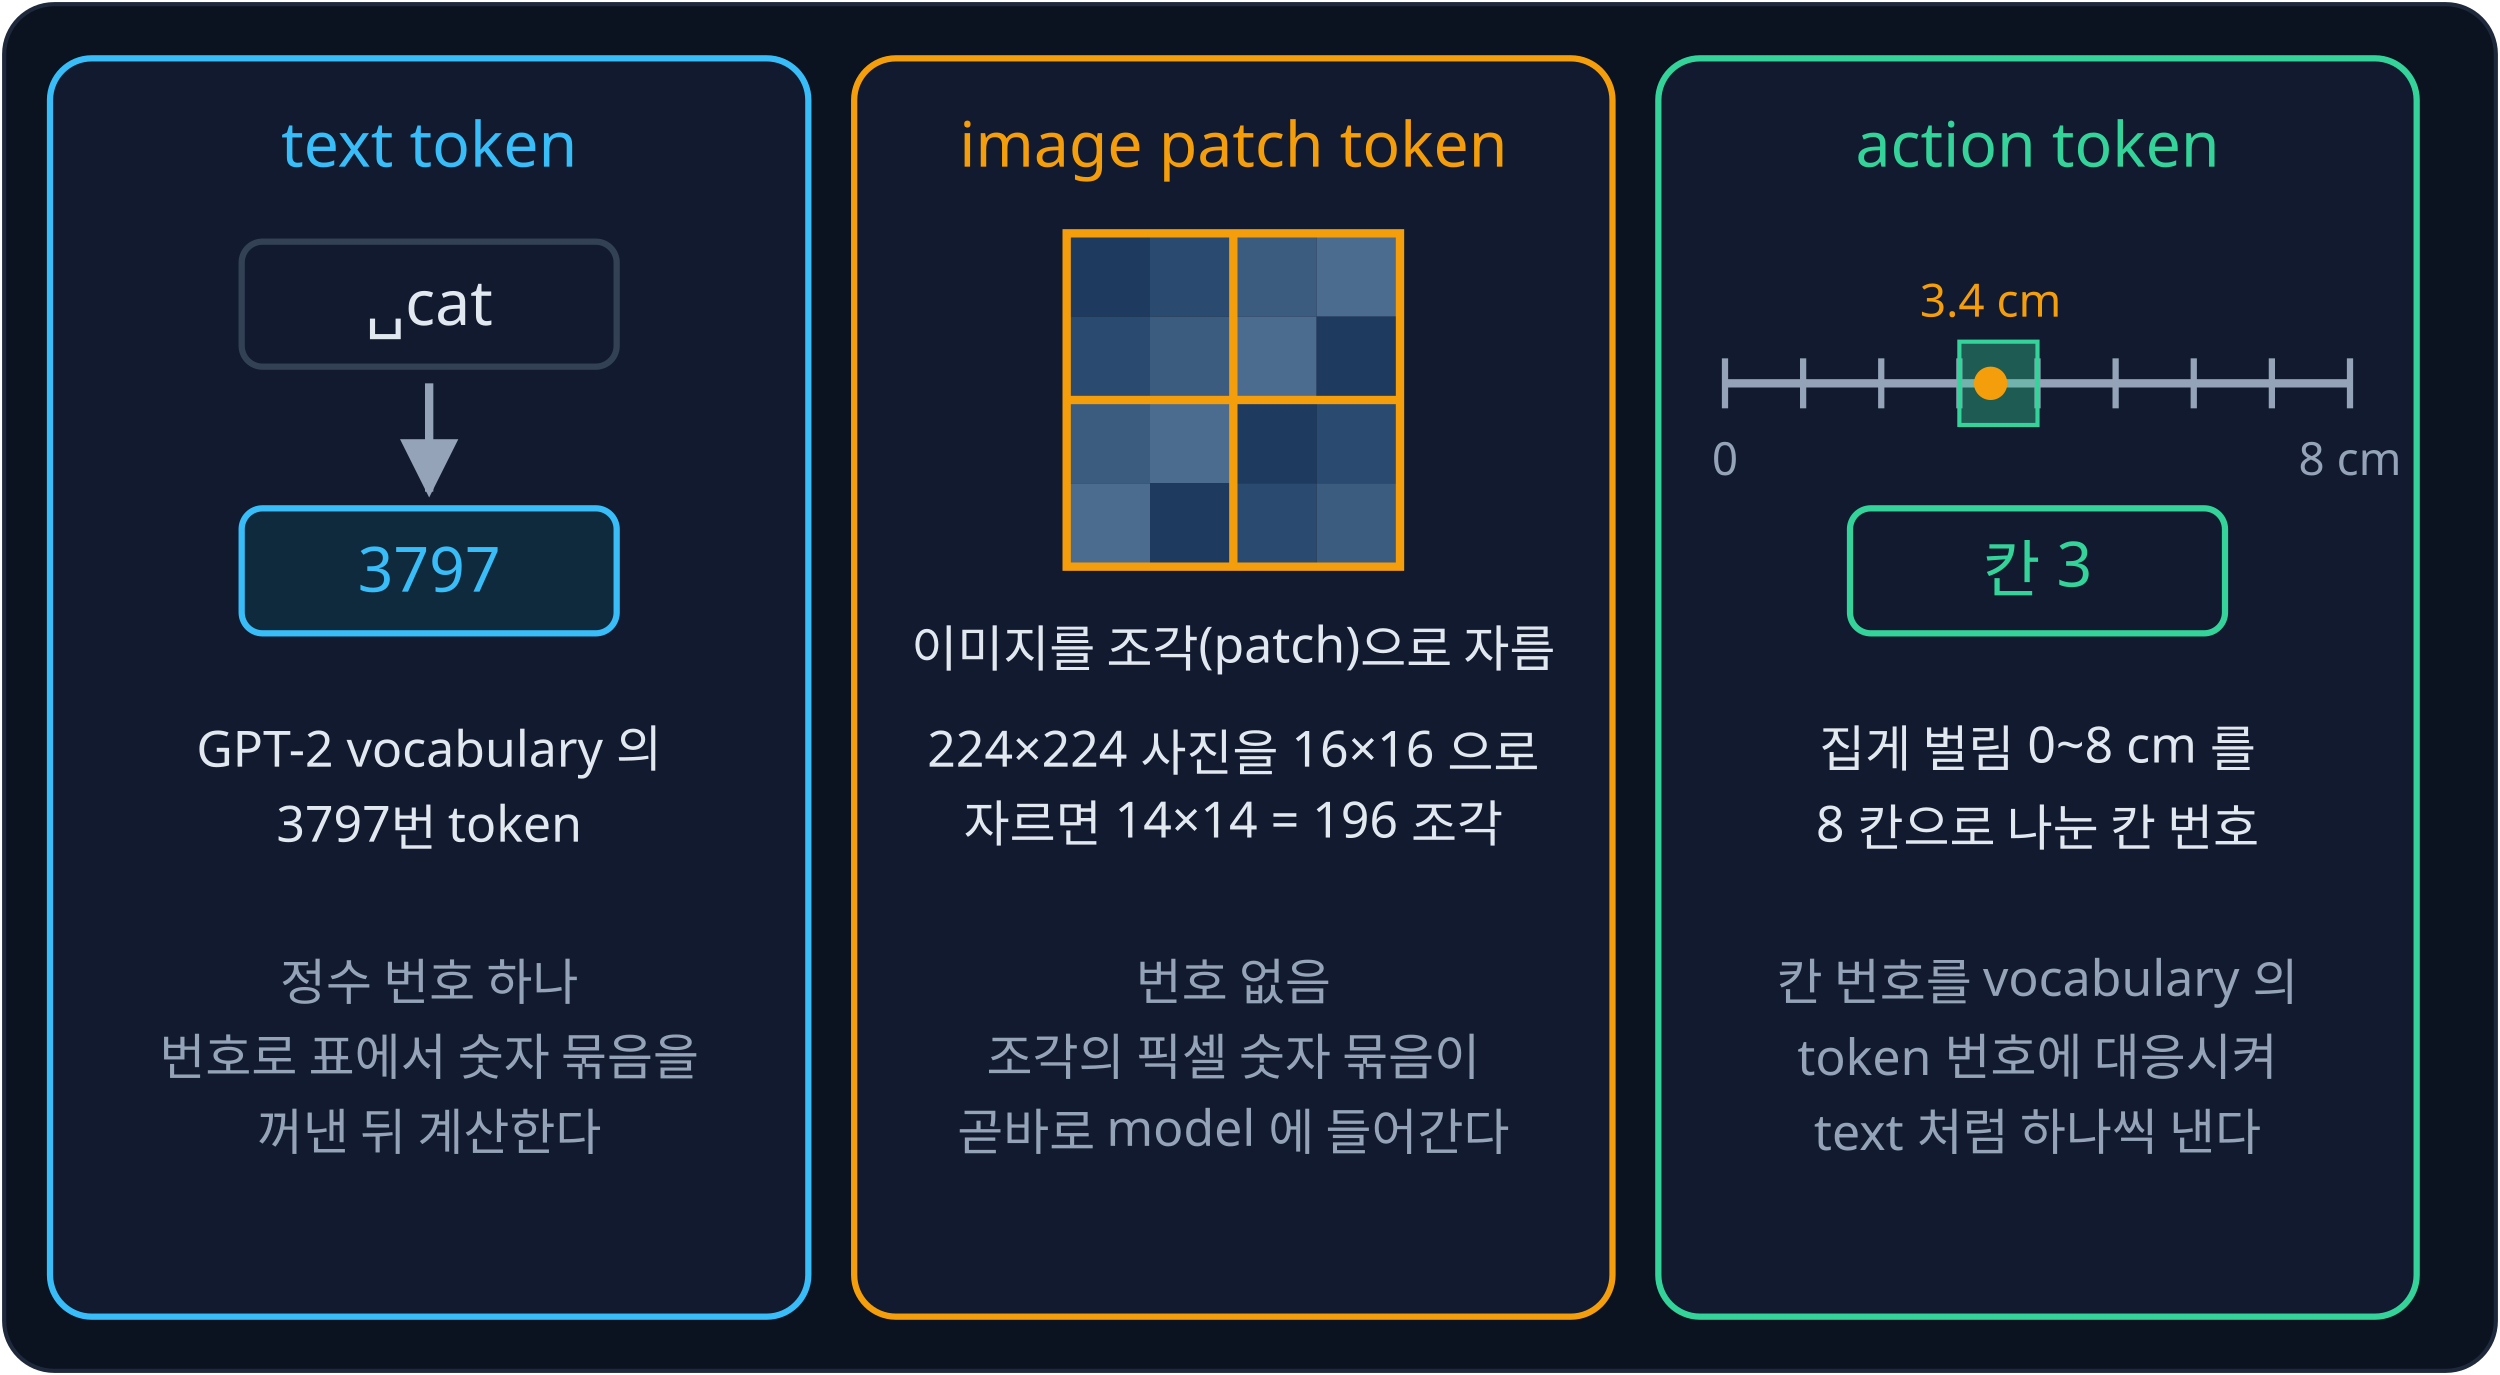
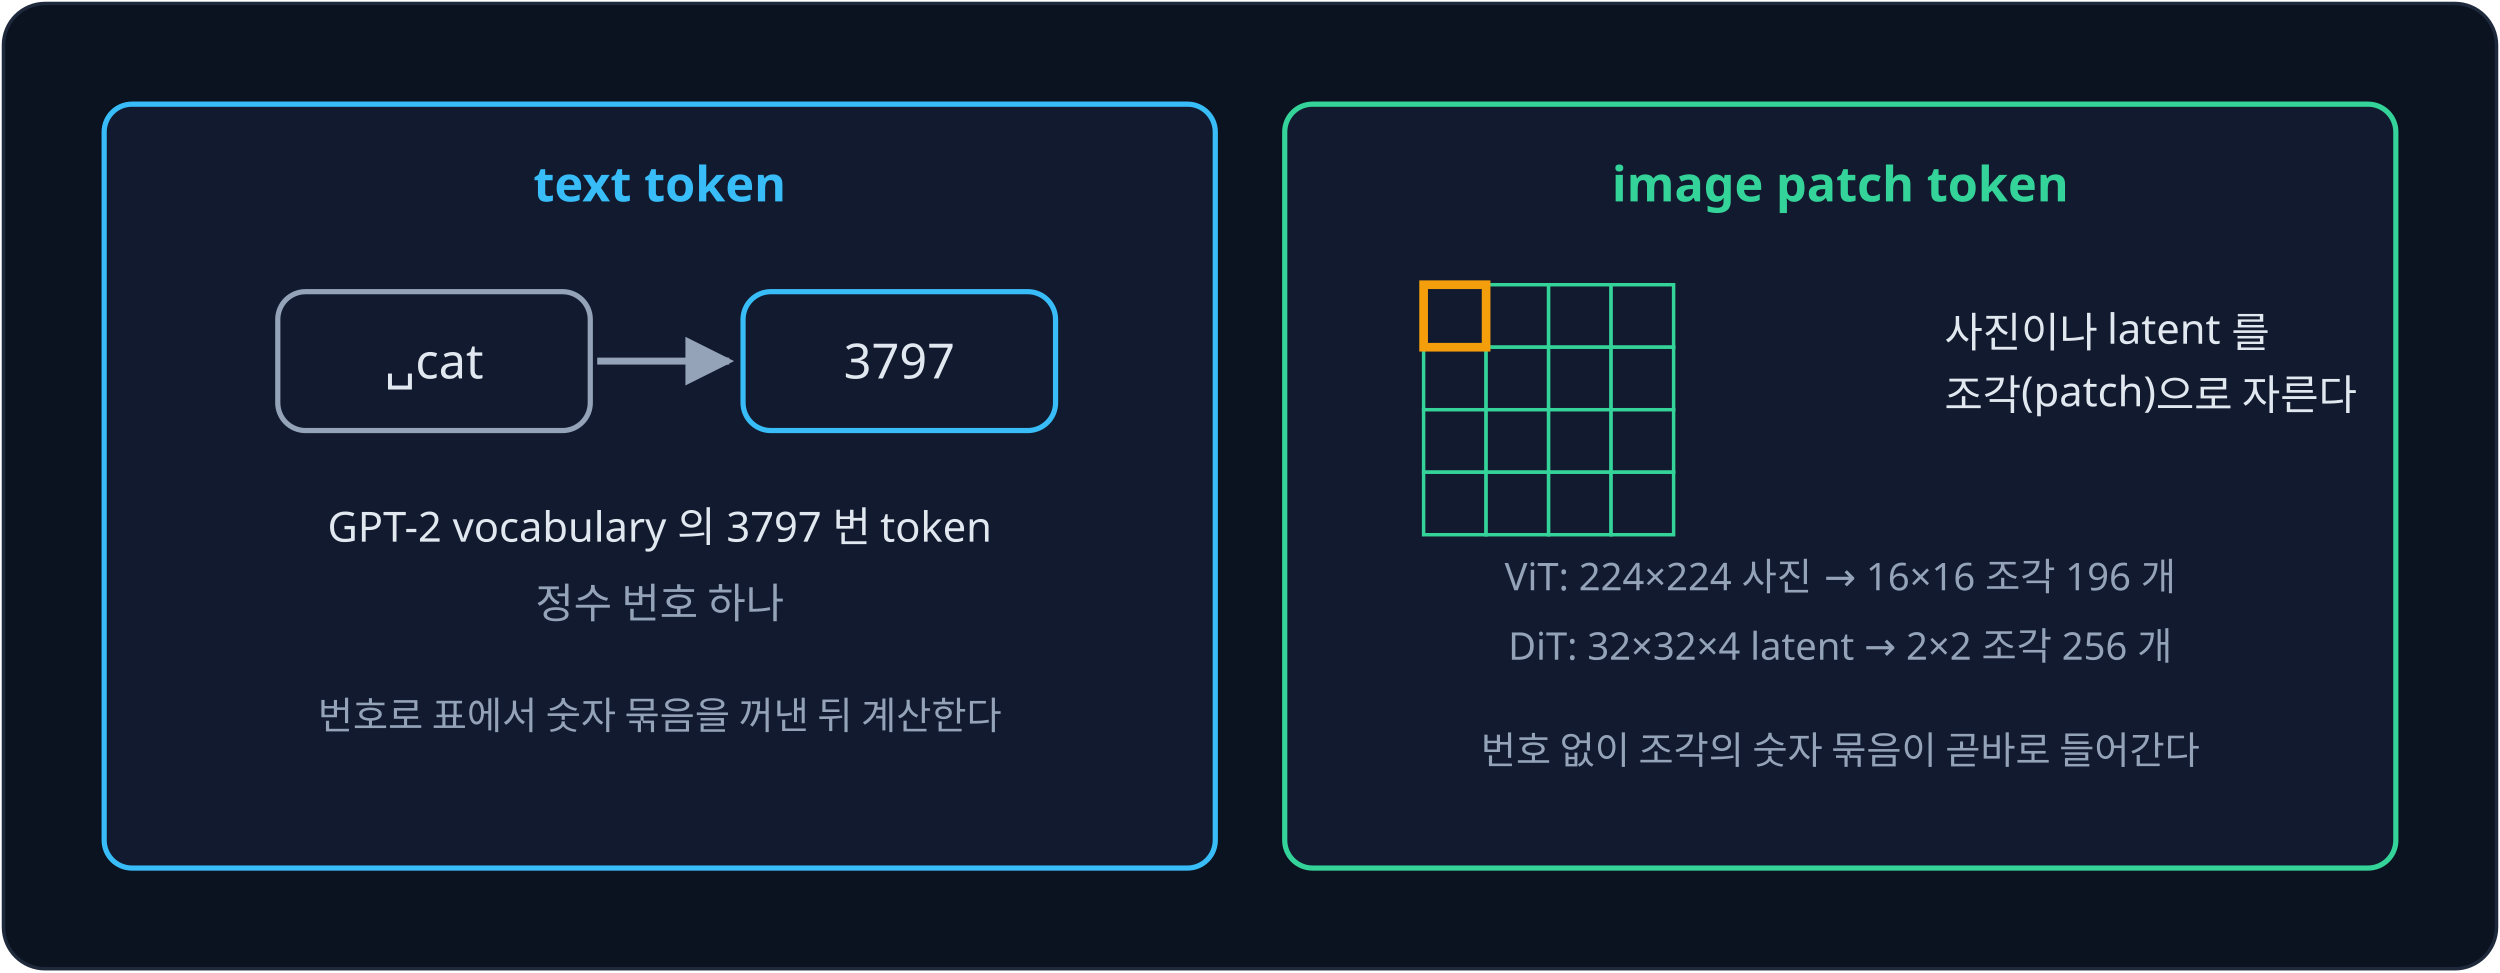
- <svg xmlns="http://www.w3.org/2000/svg" viewBox="0 0 600 330" font-family="Pretendard, 'Apple SD Gothic Neo', 'Noto Sans KR', system-ui, sans-serif">
+ <svg xmlns="http://www.w3.org/2000/svg" viewBox="0 0 720 280" font-family="Pretendard, 'Apple SD Gothic Neo', 'Noto Sans KR', system-ui, sans-serif">
  <defs>
    <marker id="arrow" viewBox="0 0 10 10" refX="9" refY="5" markerWidth="7" markerHeight="7" orient="auto-start-reverse">
      <path d="M0,0 L10,5 L0,10 z" fill="#94a3b8" />
    </marker>
+     <marker id="arrow-blue" viewBox="0 0 10 10" refX="9" refY="5" markerWidth="7" markerHeight="7" orient="auto-start-reverse">
+       <path d="M0,0 L10,5 L0,10 z" fill="#38bdf8" />
+     </marker>
    <marker id="arrow-amber" viewBox="0 0 10 10" refX="9" refY="5" markerWidth="7" markerHeight="7" orient="auto-start-reverse">
      <path d="M0,0 L10,5 L0,10 z" fill="#f59e0b" />
-     </marker>
-     <marker id="arrow-sky" viewBox="0 0 10 10" refX="9" refY="5" markerWidth="7" markerHeight="7" orient="auto-start-reverse">
-       <path d="M0,0 L10,5 L0,10 z" fill="#38bdf8" />
    </marker>
    <marker id="arrow-green" viewBox="0 0 10 10" refX="9" refY="5" markerWidth="7" markerHeight="7" orient="auto-start-reverse">
      <path d="M0,0 L10,5 L0,10 z" fill="#34d399" />
    </marker>
+     <marker id="arrow-red" viewBox="0 0 10 10" refX="9" refY="5" markerWidth="7" markerHeight="7" orient="auto-start-reverse">
+       <path d="M0,0 L10,5 L0,10 z" fill="#f87171" />
+     </marker>
+     <marker id="arrow-text" viewBox="0 0 10 10" refX="9" refY="5" markerWidth="7" markerHeight="7" orient="auto-start-reverse">
+       <path d="M0,0 L10,5 L0,10 z" fill="#e2e8f0" />
+     </marker>
+     <marker id="arrow-purple" viewBox="0 0 10 10" refX="9" refY="5" markerWidth="7" markerHeight="7" orient="auto-start-reverse">
+       <path d="M0,0 L10,5 L0,10 z" fill="#a78bfa" />
+     </marker>
  </defs>
-   <rect x="1" y="1" width="598" height="328" rx="12" fill="#0b1220" stroke="#1e293b" />
-   <rect x="12" y="14" width="182" height="302" rx="10" fill="#111a2e" stroke="#38bdf8" stroke-width="1.5" />
-   <text x="103.0" y="40" fill="#38bdf8" font-size="15" text-anchor="middle">text token</text>
-   <rect x="205" y="14" width="182" height="302" rx="10" fill="#111a2e" stroke="#f59e0b" stroke-width="1.5" />
-   <text x="296.0" y="40" fill="#f59e0b" font-size="15" text-anchor="middle">image patch token</text>
-   <rect x="398" y="14" width="182" height="302" rx="10" fill="#111a2e" stroke="#34d399" stroke-width="1.5" />
-   <text x="489.0" y="40" fill="#34d399" font-size="15" text-anchor="middle">action token</text>
-   <rect x="58" y="58" width="90" height="30" rx="5" fill="#111a2e" stroke="#334155" stroke-width="1.5" />
-   <text x="103.0" y="78.0" fill="#e2e8f0" font-size="15" text-anchor="middle">␣cat</text>
-   <line x1="103" y1="92" x2="103" y2="118" stroke="#94a3b8" stroke-width="2" marker-end="url(#arrow)" />
-   <rect x="58" y="122" width="90" height="30" rx="5" fill="#0f2a3d" stroke="#38bdf8" stroke-width="1.5" />
-   <text x="103.0" y="142.0" fill="#38bdf8" font-size="15" text-anchor="middle">3797</text>
-   <text x="103.0" y="184" fill="#e2e8f0" font-size="12" text-anchor="middle">GPT-2 vocabulary 의</text>
-   <text x="103.0" y="202" fill="#e2e8f0" font-size="12" text-anchor="middle">3797번 token</text>
-   <text x="103.0" y="240" fill="#94a3b8" font-size="12" text-anchor="middle">정수 번호 하나</text>
-   <text x="103.0" y="258" fill="#94a3b8" font-size="12" text-anchor="middle">번호로 표에서 숫자 묶음을</text>
-   <text x="103.0" y="276" fill="#94a3b8" font-size="12" text-anchor="middle">꺼낸 뒤 계산한다</text>
-   <rect x="256" y="56" width="20" height="20" fill="#1e3a5f" />
-   <rect x="276" y="56" width="20" height="20" fill="#2a4a6f" />
-   <rect x="296" y="56" width="20" height="20" fill="#3b5b7f" />
-   <rect x="316" y="56" width="20" height="20" fill="#4c6c8f" />
-   <rect x="256" y="76" width="20" height="20" fill="#2a4a6f" />
-   <rect x="276" y="76" width="20" height="20" fill="#3b5b7f" />
-   <rect x="296" y="76" width="20" height="20" fill="#4c6c8f" />
-   <rect x="316" y="76" width="20" height="20" fill="#1e3a5f" />
-   <rect x="256" y="96" width="20" height="20" fill="#3b5b7f" />
-   <rect x="276" y="96" width="20" height="20" fill="#4c6c8f" />
-   <rect x="296" y="96" width="20" height="20" fill="#1e3a5f" />
-   <rect x="316" y="96" width="20" height="20" fill="#2a4a6f" />
-   <rect x="256" y="116" width="20" height="20" fill="#4c6c8f" />
-   <rect x="276" y="116" width="20" height="20" fill="#1e3a5f" />
-   <rect x="296" y="116" width="20" height="20" fill="#2a4a6f" />
-   <rect x="316" y="116" width="20" height="20" fill="#3b5b7f" />
-   <line x1="296" y1="56" x2="296" y2="136" stroke="#f59e0b" stroke-width="2" />
-   <line x1="256" y1="96" x2="336" y2="96" stroke="#f59e0b" stroke-width="2" />
-   <rect x="256" y="56" width="80" height="80" fill="none" stroke="#f59e0b" stroke-width="2" />
-   <text x="296.0" y="160" fill="#e2e8f0" font-size="12" text-anchor="middle">이미지를 조각(patch)으로 자름</text>
-   <text x="296.0" y="184" fill="#e2e8f0" font-size="12" text-anchor="middle">224×224 사진을 16×16 으로</text>
-   <text x="296.0" y="202" fill="#e2e8f0" font-size="12" text-anchor="middle">자르면 14×14 = 196 조각</text>
-   <text x="296.0" y="240" fill="#94a3b8" font-size="12" text-anchor="middle">번호 없음</text>
-   <text x="296.0" y="258" fill="#94a3b8" font-size="12" text-anchor="middle">조각의 픽셀 숫자 묶음이</text>
-   <text x="296.0" y="276" fill="#94a3b8" font-size="12" text-anchor="middle">곧바로 model 에 들어간다</text>
-   <line x1="414" y1="92" x2="564" y2="92" stroke="#94a3b8" stroke-width="2" />
-   <line x1="414.0" y1="86" x2="414.0" y2="98" stroke="#94a3b8" stroke-width="1.5" />
-   <line x1="432.75" y1="86" x2="432.75" y2="98" stroke="#94a3b8" stroke-width="1.5" />
-   <line x1="451.5" y1="86" x2="451.5" y2="98" stroke="#94a3b8" stroke-width="1.5" />
-   <line x1="470.25" y1="86" x2="470.25" y2="98" stroke="#94a3b8" stroke-width="1.5" />
-   <line x1="489.0" y1="86" x2="489.0" y2="98" stroke="#94a3b8" stroke-width="1.5" />
-   <line x1="507.75" y1="86" x2="507.75" y2="98" stroke="#94a3b8" stroke-width="1.5" />
-   <line x1="526.5" y1="86" x2="526.5" y2="98" stroke="#94a3b8" stroke-width="1.5" />
-   <line x1="545.25" y1="86" x2="545.25" y2="98" stroke="#94a3b8" stroke-width="1.5" />
-   <line x1="564.0" y1="86" x2="564.0" y2="98" stroke="#94a3b8" stroke-width="1.5" />
-   <text x="414" y="114" fill="#94a3b8" font-size="11" text-anchor="middle">0</text>
-   <text x="564" y="114" fill="#94a3b8" font-size="11" text-anchor="middle">8 cm</text>
-   <rect x="470.25" y="82" width="18.75" height="20" fill="#34d399" fill-opacity="0.35" stroke="#34d399" />
-   <circle cx="477.75" cy="92" r="4" fill="#f59e0b" />
-   <text x="477.75" y="76" fill="#f59e0b" font-size="11" text-anchor="middle">3.4 cm</text>
-   <rect x="444" y="122" width="90" height="30" rx="5" fill="#111a2e" stroke="#34d399" stroke-width="1.5" />
-   <text x="489.0" y="142.0" fill="#34d399" font-size="15" text-anchor="middle">칸 3</text>
-   <text x="489.0" y="184" fill="#e2e8f0" font-size="12" text-anchor="middle">집게 벌림 0~8 cm 를</text>
-   <text x="489.0" y="202" fill="#e2e8f0" font-size="12" text-anchor="middle">8 칸으로 나눈 칸 번호</text>
-   <text x="489.0" y="240" fill="#94a3b8" font-size="12" text-anchor="middle">칸 번호를 vocabulary 의</text>
-   <text x="489.0" y="258" fill="#94a3b8" font-size="12" text-anchor="middle">token 번호에 대응시켜</text>
-   <text x="489.0" y="276" fill="#94a3b8" font-size="12" text-anchor="middle">text 처럼 하나씩 낸다</text>
+   <rect x="1" y="1" width="718" height="278" rx="12" fill="#0b1220" stroke="#1e293b" />
+   <rect x="30.0" y="30.0" width="320.0" height="220.0" rx="8" fill="#111a2e" stroke="#38bdf8" stroke-width="1.5" />
+   <text x="190.0" y="58.0" fill="#38bdf8" font-size="14" text-anchor="middle" font-weight="600">text token</text>
+   <rect x="80.0" y="84.0" width="90.0" height="40.0" rx="8" fill="#111a2e" stroke="#94a3b8" stroke-width="1.5" />
+   <text x="125.0" y="109.0" fill="#e2e8f0" font-size="14" text-anchor="middle">␣cat</text>
+   <line x1="172.0" y1="104.0" x2="210.0" y2="104.0" stroke="#94a3b8" stroke-width="2" marker-end="url(#arrow)" />
+   <rect x="214.0" y="84.0" width="90.0" height="40.0" rx="8" fill="#111a2e" stroke="#38bdf8" stroke-width="1.5" />
+   <text x="259.0" y="109.0" fill="#e2e8f0" font-size="14" text-anchor="middle">3797</text>
+   <text x="190.0" y="156.0" fill="#e2e8f0" font-size="12" text-anchor="middle">GPT-2 vocabulary 의 3797 번 token</text>
+   <text x="190.0" y="178.0" fill="#94a3b8" font-size="12" text-anchor="middle">정수 번호 하나</text>
+   <text x="190.0" y="210.0" fill="#94a3b8" font-size="11" text-anchor="middle">번호로 표에서 숫자 묶음을 꺼낸 뒤 계산한다</text>
+   <rect x="370.0" y="30.0" width="320.0" height="220.0" rx="8" fill="#111a2e" stroke="#34d399" stroke-width="1.5" />
+   <text x="530.0" y="58.0" fill="#34d399" font-size="14" text-anchor="middle" font-weight="600">image patch token</text>
+   <rect x="410.0" y="82.0" width="18.0" height="18.0" rx="0" fill="#111a2e" stroke="#34d399" stroke-width="1" />
+   <rect x="428.0" y="82.0" width="18.0" height="18.0" rx="0" fill="#111a2e" stroke="#34d399" stroke-width="1" />
+   <rect x="446.0" y="82.0" width="18.0" height="18.0" rx="0" fill="#111a2e" stroke="#34d399" stroke-width="1" />
+   <rect x="464.0" y="82.0" width="18.0" height="18.0" rx="0" fill="#111a2e" stroke="#34d399" stroke-width="1" />
+   <rect x="410.0" y="100.0" width="18.0" height="18.0" rx="0" fill="#111a2e" stroke="#34d399" stroke-width="1" />
+   <rect x="428.0" y="100.0" width="18.0" height="18.0" rx="0" fill="#111a2e" stroke="#34d399" stroke-width="1" />
+   <rect x="446.0" y="100.0" width="18.0" height="18.0" rx="0" fill="#111a2e" stroke="#34d399" stroke-width="1" />
+   <rect x="464.0" y="100.0" width="18.0" height="18.0" rx="0" fill="#111a2e" stroke="#34d399" stroke-width="1" />
+   <rect x="410.0" y="118.0" width="18.0" height="18.0" rx="0" fill="#111a2e" stroke="#34d399" stroke-width="1" />
+   <rect x="428.0" y="118.0" width="18.0" height="18.0" rx="0" fill="#111a2e" stroke="#34d399" stroke-width="1" />
+   <rect x="446.0" y="118.0" width="18.0" height="18.0" rx="0" fill="#111a2e" stroke="#34d399" stroke-width="1" />
+   <rect x="464.0" y="118.0" width="18.0" height="18.0" rx="0" fill="#111a2e" stroke="#34d399" stroke-width="1" />
+   <rect x="410.0" y="136.0" width="18.0" height="18.0" rx="0" fill="#111a2e" stroke="#34d399" stroke-width="1" />
+   <rect x="428.0" y="136.0" width="18.0" height="18.0" rx="0" fill="#111a2e" stroke="#34d399" stroke-width="1" />
+   <rect x="446.0" y="136.0" width="18.0" height="18.0" rx="0" fill="#111a2e" stroke="#34d399" stroke-width="1" />
+   <rect x="464.0" y="136.0" width="18.0" height="18.0" rx="0" fill="#111a2e" stroke="#34d399" stroke-width="1" />
+   <rect x="410.0" y="82.0" width="18.0" height="18.0" rx="0" fill="none" stroke="#f59e0b" stroke-width="2.5" />
+   <text x="560.0" y="100.0" fill="#e2e8f0" font-size="12" text-anchor="start">사진이나 latent 를</text>
+   <text x="560.0" y="118.0" fill="#e2e8f0" font-size="12" text-anchor="start">조각(patch)으로 자른다</text>
+   <text x="530.0" y="170.0" fill="#94a3b8" font-size="11" text-anchor="middle">ViT: 224×224 사진 → 16×16 조각 196 개</text>
+   <text x="530.0" y="190.0" fill="#94a3b8" font-size="11" text-anchor="middle">DiT: 32×32×4 latent → 2×2 조각 256 개</text>
+   <text x="530.0" y="220.0" fill="#94a3b8" font-size="11" text-anchor="middle">번호 없이 조각의 숫자 묶음이 곧바로 들어간다</text>
</svg>
